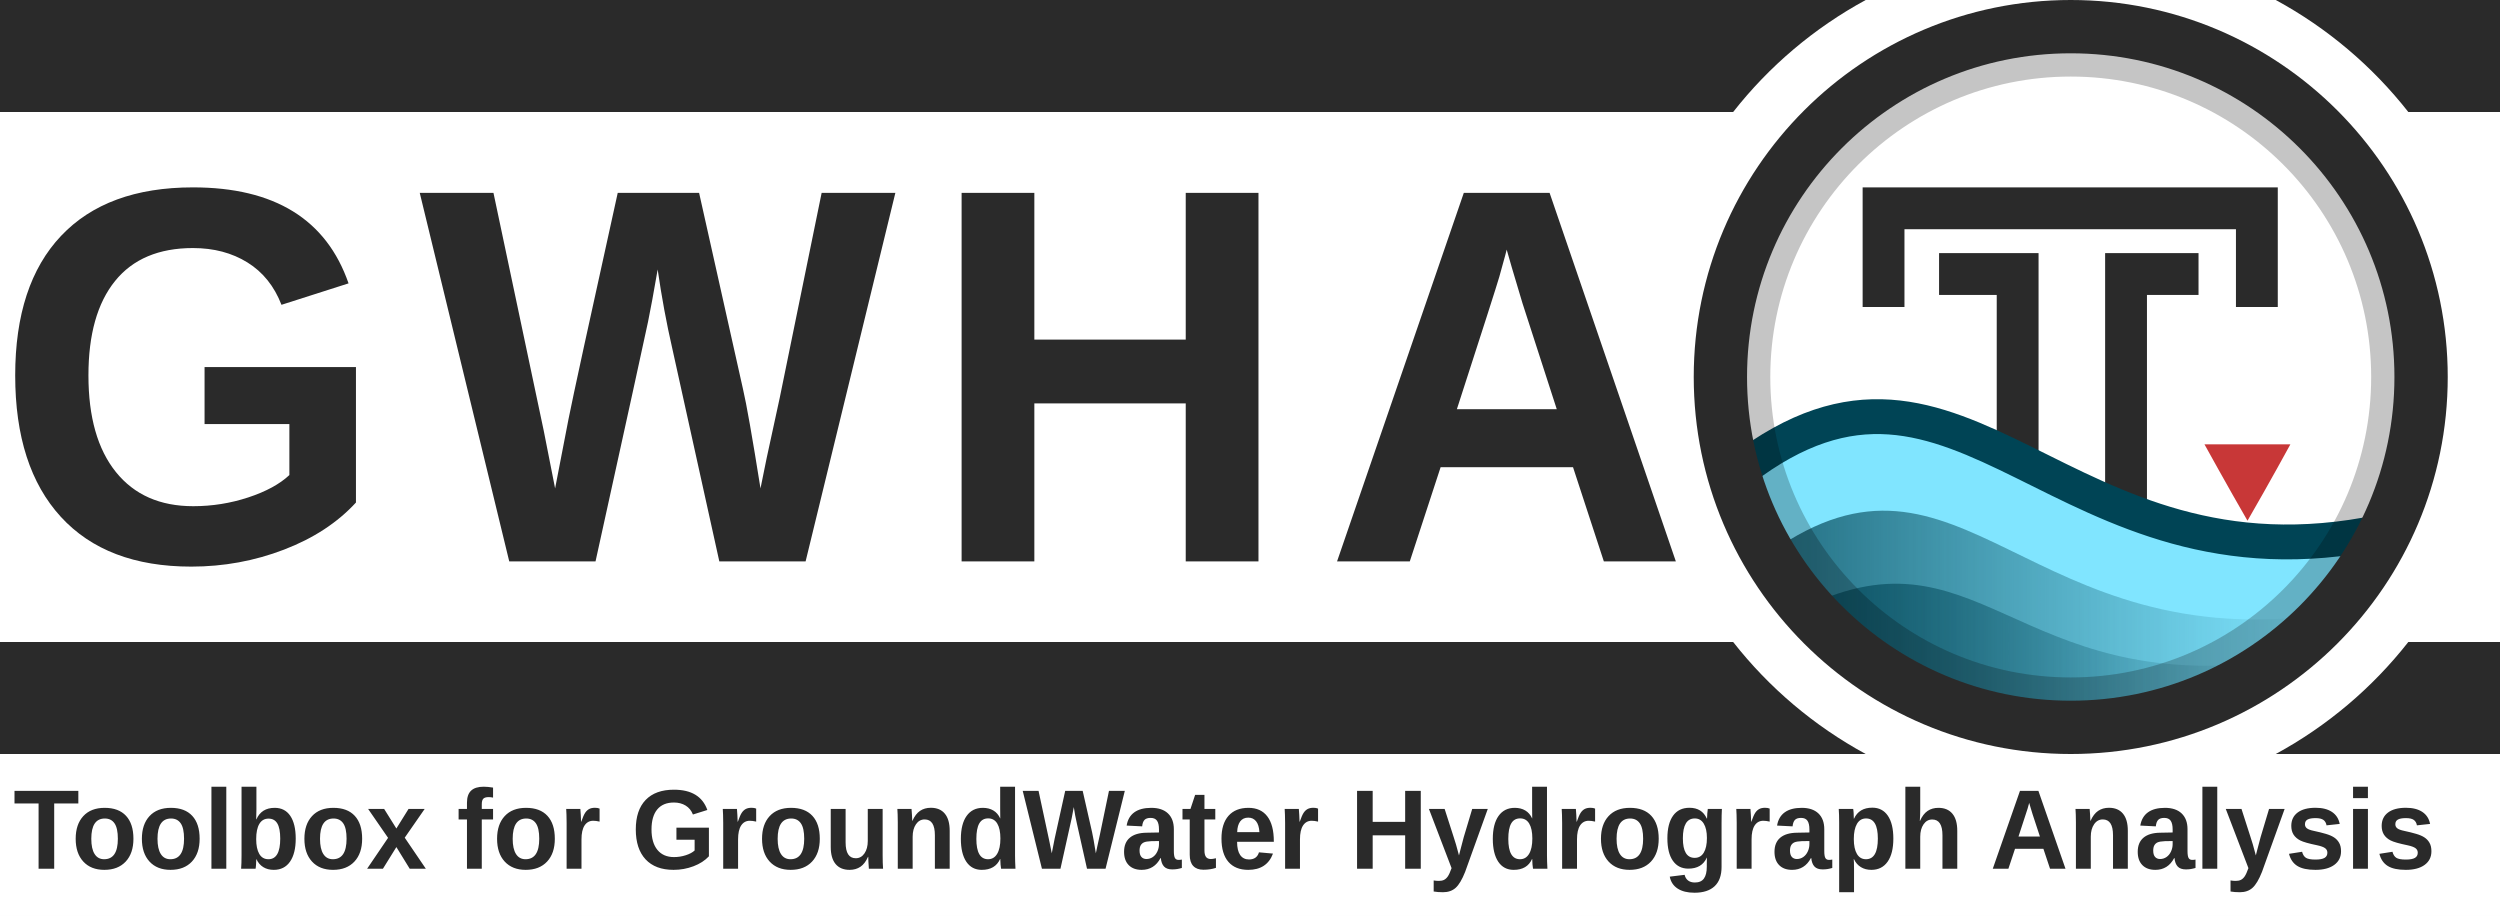
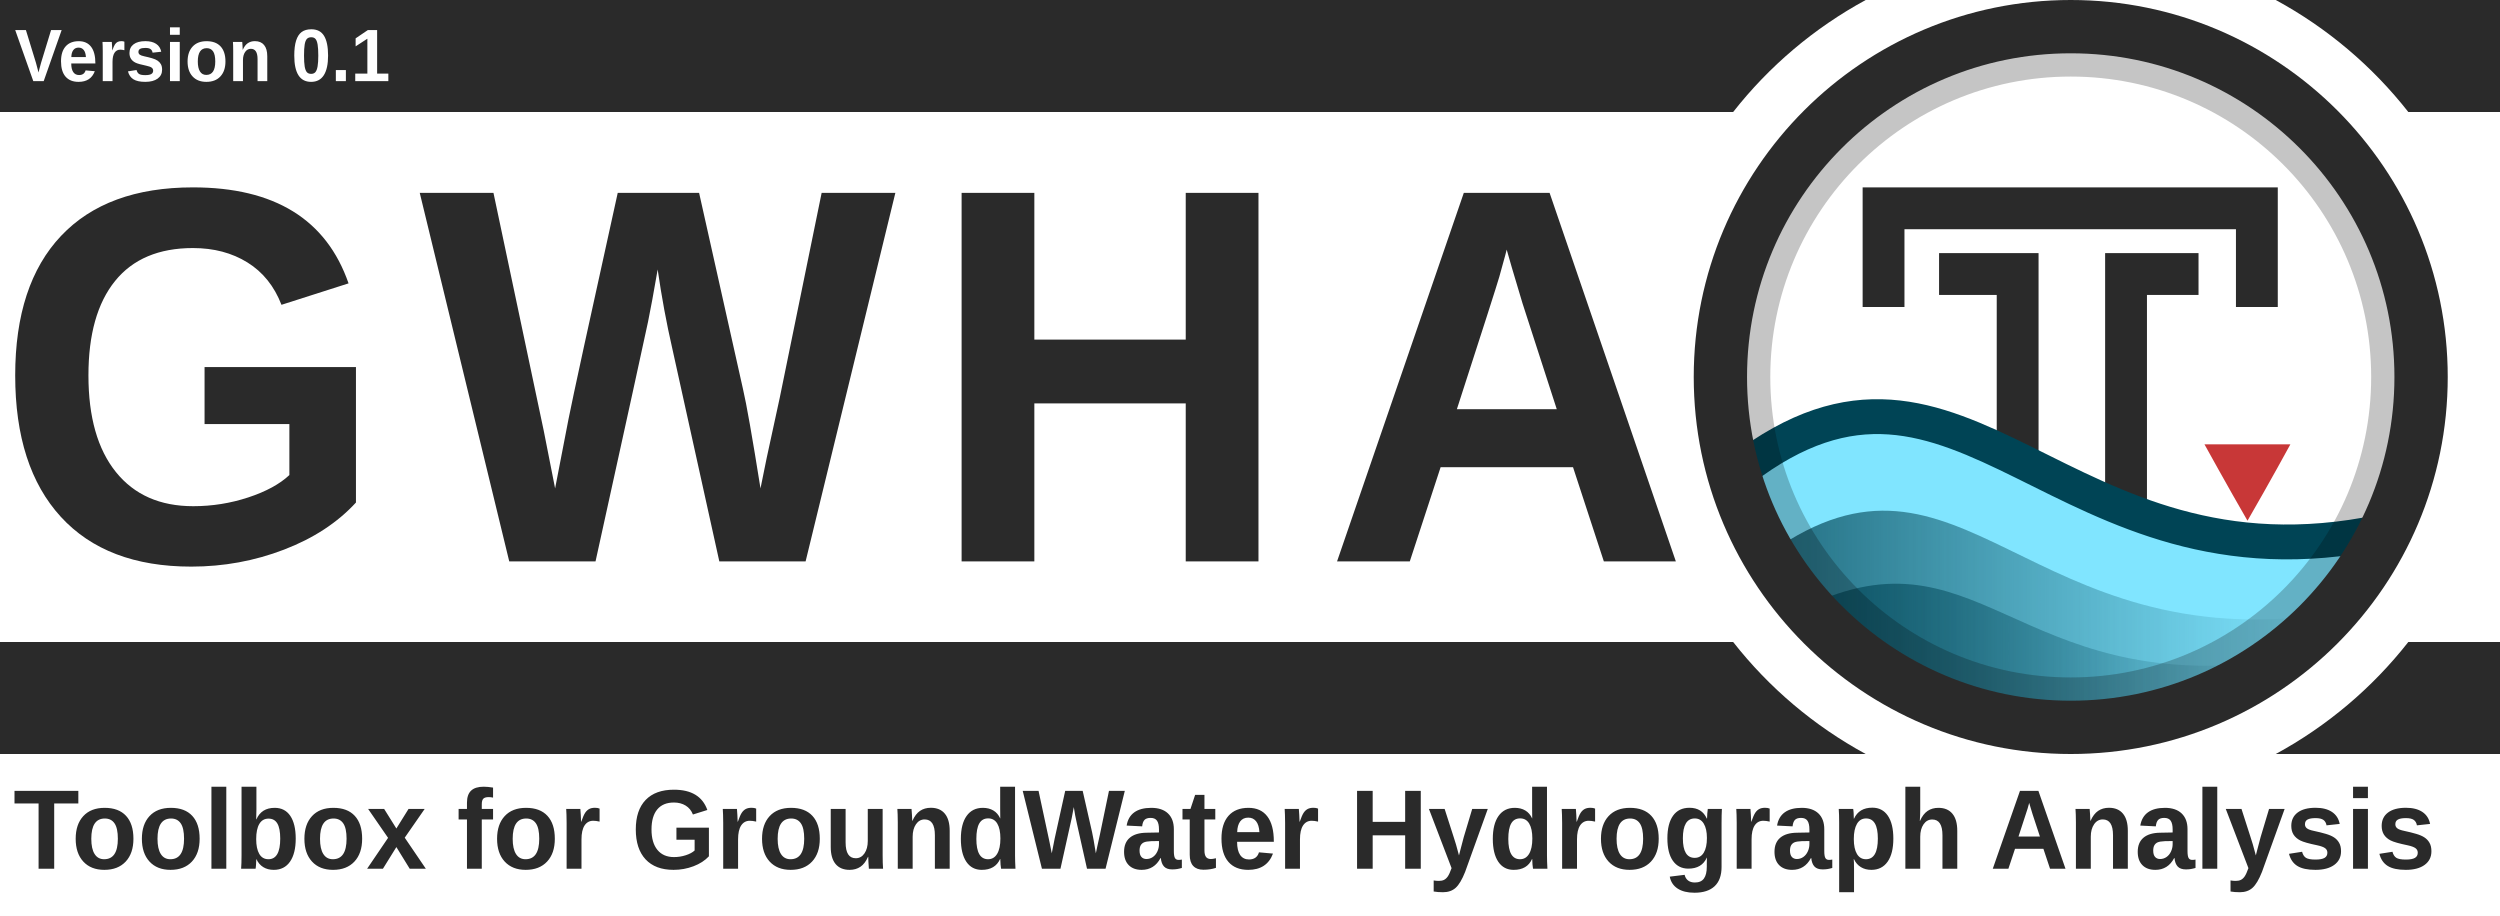
<svg xmlns="http://www.w3.org/2000/svg" xmlns:xlink="http://www.w3.org/1999/xlink" id="svg3336" style="enable-background:new" height="695" width="1897" version="1.1">
  <defs id="defs3338">
    <filter id="filter4254" style="color-interpolation-filters:sRGB">
      <feBlend id="feBlend4256" in2="BackgroundImage" mode="multiply" />
    </filter>
    <clipPath clipPathUnits="userSpaceOnUse" id="clipPath3962">
      <rect width="460.092" x="56.304" y="10.396" rx="230.027" height="460.093" style="fill:none;stroke:#ff0000;stroke-width:1.067;stroke-miterlimit:4;stroke-dasharray:none;enable-background:new" id="rect3964" clip-path="none" />
    </clipPath>
    <clipPath clipPathUnits="userSpaceOnUse" id="clipPath3973">
      <rect width="431.337" x="12.671" y="12.878" rx="215.65" height="431.337" style="fill:none;stroke:#ff0000;stroke-width:1;stroke-miterlimit:4;stroke-dasharray:none;enable-background:new" id="rect3975" clip-path="none" />
    </clipPath>
    <linearGradient id="linearGradient4067-5">
      <stop style="stop-color:#004354;stop-opacity:1;" offset="0" id="stop4069-0" />
      <stop style="stop-color:#004354;stop-opacity:0;" offset="1" id="stop4071-4" />
    </linearGradient>
    <linearGradient id="linearGradient4059-8">
      <stop style="stop-color:#004354;stop-opacity:1;" offset="0" id="stop4061-7" />
      <stop style="stop-color:#004354;stop-opacity:0;" offset="1" id="stop4063-6" />
    </linearGradient>
    <linearGradient id="linearGradient4190-6-2" y2="358" gradientUnits="userSpaceOnUse" x2="376" gradientTransform="matrix(1.0084,0,0,1.0084,-2.5546,-2)" y1="238" x1="256">
      <stop id="stop4186-77-0" style="stop-color:#00ccff;stop-opacity:1;" offset="0" />
      <stop id="stop4188-0-1" style="stop-color:#004354;stop-opacity:1;" offset="1" />
    </linearGradient>
    <linearGradient xlink:href="#linearGradient4067-5" id="linearGradient4144" gradientUnits="userSpaceOnUse" gradientTransform="matrix(1.232656,0,0,1.187506,1272.385,33.55664)" x1="60.435" y1="396.505" x2="357.194" y2="396.505" />
    <linearGradient xlink:href="#linearGradient4059-8" id="linearGradient4147" gradientUnits="userSpaceOnUse" gradientTransform="matrix(1.232656,0,0,1.238171,1269.92,8.42671)" x1="47.519" y1="376.82" x2="390.729" y2="376.82" />
  </defs>
  <rect style="opacity:1;fill:#ffffff;fill-opacity:1;stroke:none;stroke-width:17.182;stroke-linecap:square;stroke-linejoin:miter;stroke-miterlimit:4;stroke-dasharray:none;stroke-dashoffset:165;stroke-opacity:0.856;paint-order:normal" id="rect4941" width="1897" height="695" x="0" y="0" ry="0" />
  <path style="opacity:1;fill:#2a2a2a;fill-opacity:1;stroke:none;stroke-width:59.875;stroke-linecap:square;stroke-linejoin:miter;stroke-miterlimit:4;stroke-dasharray:none;stroke-dashoffset:165;stroke-opacity:1;paint-order:normal;enable-background:new" d="M 0,7.8976733e-4 V 85.001 h 1315.105 c 27.272,-34.752 61.489,-63.767 100.598,-85 z m 1726.844,0 C 1765.952,21.234 1800.169,50.249 1827.441,85.001 h 69.559 V 7.8976733e-4 Z M 0,487.138 v 85 h 1415.703 c -39.108,-21.233 -73.324,-50.249 -100.596,-85 z m 1827.439,0 c -27.272,34.751 -61.488,63.767 -100.596,85 h 170.156 v -85 z" id="rect4534-8-6" />
  <g id="layer6" style="opacity:0.3;filter:url(#filter4254)" transform="translate(1717.1,-13.81731)" clip-path="url(#clipPath3962)" />
  <g id="layer1" style="display:none" transform="translate(1108.42,-549.3474)">
    <path id="path3774" d="m 177.12,614.784 h 191.883 c 154.987,0 177.12,22.119 177.12,176.96 v 153.813 c 0,154.837 -22.141,176.96 -177.12,176.96 H 177.12 C 22.144,1122.517 0,1100.331 0,945.515 V 791.701 c 0,-154.837 22.141,-176.96 177.12,-176.96 z" style="display:inline;fill:#0000ff;fill-opacity:0.081;stroke:#0000ff;stroke-width:1.067" />
    <circle id="path4118" style="color:#000000;display:inline;fill:#0000ff;fill-opacity:0.081;stroke:#0000ff;stroke-width:1.067;enable-background:accumulate" cx="273.067" cy="868.651" r="153.6" />
    <rect id="rect4152" style="color:#000000;display:inline;fill:#0000ff;fill-opacity:0.081;stroke:#0000ff;stroke-width:1.067;stroke-linecap:round;stroke-linejoin:round;enable-background:accumulate" height="290.133" width="290.133" y="723.584" x="128" />
    <rect id="rect4154" style="color:#000000;display:inline;fill:#0000ff;fill-opacity:0.081;stroke:#0000ff;stroke-width:1.067;stroke-linecap:round;stroke-linejoin:round;enable-background:accumulate" height="256" width="324.267" y="740.651" x="110.933" />
    <rect id="rect4156" style="color:#000000;display:inline;fill:#0000ff;fill-opacity:0.081;stroke:#0000ff;stroke-width:1.067;stroke-linecap:round;stroke-linejoin:round;enable-background:accumulate" height="324.267" width="256" y="706.517" x="145.067" />
  </g>
  <text xml:space="preserve" style="font-style:normal;font-variant:normal;font-weight:bold;font-stretch:normal;font-size:14.013px;line-height:150;font-family:'liberation sans';-inkscape-font-specification:'liberation sans Bold';letter-spacing:25px;word-spacing:0px;fill:#2a2a2a;fill-opacity:1;stroke:none;stroke-width:1.067;enable-background:new" x="-4.307" y="413.604" id="text3084-4-2" transform="scale(0.9709578,1.029911)">
    <tspan x="-4.307" y="413.604" id="tspan3086-5-7" style="font-style:normal;font-variant:normal;font-weight:bold;font-stretch:normal;font-size:394.62px;line-height:150;font-family:'liberation sans';-inkscape-font-specification:'liberation sans Bold';letter-spacing:25px;word-spacing:0px;fill:#2a2a2a;fill-opacity:1;stroke-width:1.067">
      <tspan x="-4.307" y="413.604" style="font-style:normal;font-variant:normal;font-weight:bold;font-stretch:normal;line-height:150;font-family:'liberation sans';-inkscape-font-specification:'liberation sans Bold';letter-spacing:25px;word-spacing:0px;fill:#2a2a2a;fill-opacity:1;stroke-width:1.067" id="tspan3088-9-3">GWHA</tspan>
    </tspan>
  </text>
  <rect x="-36.318" y="1.132" width="512" height="480" style="color:#000000;fill:#ffffff;enable-background:accumulate" id="rect4158" clip-path="url(#clipPath3973)" transform="matrix(1.232656,0,0,1.232656,1290.008,4.80322)" />
  <g id="g4537" transform="translate(2.4101563e-4,-74.58735)">
    <path id="path2995-6" d="m 1652.369,282.52 h -39.132 v 254.214" style="fill:none;fill-opacity:0;stroke:#2a2a2a;stroke-width:31.737;stroke-linecap:square;stroke-linejoin:miter;stroke-miterlimit:4;stroke-dasharray:none;stroke-opacity:1" />
    <path style="display:inline;fill:none;fill-opacity:0;stroke:#2a2a2a;stroke-width:31.737;stroke-linecap:square;stroke-linejoin:miter;stroke-miterlimit:4;stroke-dasharray:none;stroke-opacity:1;enable-background:new" d="m 1429.239,291.669 v -59.019 h 283.269 v 59.019" id="path3765" />
    <path id="path2995" d="m 1487.231,282.52 h 43.754 v 251.784" style="fill:none;fill-opacity:0;stroke:#2a2a2a;stroke-width:31.737;stroke-linecap:square;stroke-linejoin:miter;stroke-miterlimit:4;stroke-dasharray:none;stroke-opacity:1" />
  </g>
  <path d="m 1737.925,337.183 h -65.169 c 0,0 17.357,31.481 32.605,57.892 0.032,0 0.032,-0.021 0.032,-0.021 l 0.031,-0.032 0.032,-0.032 0.031,-0.021 c 17.058,-29.545 32.482,-57.853 32.482,-57.853 z" style="color:#000000;display:inline;fill:#c83737;fill-opacity:1;stroke-width:1.233;enable-background:new" id="path4622" />
  <path style="display:inline;fill:#80e5ff;fill-opacity:1;stroke:#004455;stroke-width:26.448;stroke-linecap:round;stroke-linejoin:round;stroke-miterlimit:4;stroke-dasharray:none;stroke-opacity:1;enable-background:new" d="m 1321.276,356.54 c -0.687,96.283 117.861,163.669 158.901,179.743 138.732,50.116 289.911,-38.339 326.938,-132.758 -245.523,51.493 -316.944,-176.561 -485.84,-46.985 z" id="path3852" />
  <path style="display:inline;opacity:0.75;fill:url(#linearGradient4147);fill-opacity:1;stroke:none;stroke-width:1.233;enable-background:new" d="m 1344.1,418.728 c 27.577,48.555 117.65,120.104 156.337,130.939 118.013,2.581 195.533,-27.946 268.73,-84.028 -231.445,34.711 -280.508,-148.914 -425.066,-46.911 z" id="path3852-7-7" />
  <path style="display:inline;opacity:0.75;fill:url(#linearGradient4144);fill-opacity:1;stroke:none;stroke-width:1.233;enable-background:new" d="m 1364.493,463.198 c 23.516,37.303 108.542,82.443 141.532,90.767 95.209,1.371 159.995,-18.804 219.07,-52.337 -197.362,26.667 -224.207,-108.202 -360.602,-38.43 z" id="path3852-7" />
  <rect width="487.995" x="1327.275" y="42.071" rx="243.977" height="487.996" style="opacity:0.23;fill:none;stroke:#000000;stroke-width:32.049;stroke-miterlimit:4;stroke-dasharray:none" id="rect16-9" ry="243.977" />
  <rect width="531.69" x="1305.428" y="20.223" rx="265.822" height="531.691" style="fill:none;fill-opacity:1;stroke:#2a2a2a;stroke-width:40.447;stroke-miterlimit:4;stroke-dasharray:none;stroke-opacity:1" id="rect16-5" clip-path="none" ry="265.822" />
  <text xml:space="preserve" style="font-style:normal;font-variant:normal;font-weight:normal;font-stretch:normal;font-size:89.345px;line-height:0%;font-family:'Liberation Sans';-inkscape-font-specification:'Liberation Sans';letter-spacing:0px;word-spacing:8.194px;fill:#2a2a2a;fill-opacity:1;stroke:none;stroke-width:1.978" x="10.309" y="645.043" id="text3090" transform="scale(0.9785241,1.021947)">
    <tspan x="10.309" y="645.043" id="tspan3092" style="font-style:normal;font-variant:normal;font-weight:bold;font-stretch:normal;font-size:84.042px;line-height:1.25;font-family:'Liberation Sans';-inkscape-font-specification:'Liberation Sans Bold';letter-spacing:0px;word-spacing:9.573px;fill:#2a2a2a;fill-opacity:1;stroke-width:1.978">
      <tspan x="10.309" y="645.043" style="font-style:normal;font-variant:normal;font-weight:bold;font-stretch:normal;font-size:84.042px;font-family:'Liberation Sans';-inkscape-font-specification:'Liberation Sans Bold';letter-spacing:0px;word-spacing:9.573px;fill:#2a2a2a;fill-opacity:1;stroke-width:1.978" id="tspan3094">Toolbox for GroundWater Hydrograph Analysis</tspan>
    </tspan>
  </text>
+   <g id="g4559" transform="translate(119.064,474.5139)">
+     <text transform="scale(0.9785241,1.021947)" id="text3090-4" y="-404.07" x="-110.267" style="font-style:normal;font-variant:normal;font-weight:normal;font-stretch:normal;font-size:58.638px;line-height:0%;font-family:'Liberation Sans';-inkscape-font-specification:'Liberation Sans';letter-spacing:0px;word-spacing:5.378px;fill:#ffffff;fill-opacity:1;stroke:none;stroke-width:1.298;enable-background:new" xml:space="preserve">
+       <tspan style="font-style:normal;font-variant:normal;font-weight:bold;font-stretch:normal;font-size:55.157px;line-height:1.25;font-family:'Liberation Sans';-inkscape-font-specification:'Liberation Sans Bold';letter-spacing:0px;word-spacing:6.283px;fill:#ffffff;fill-opacity:1;stroke-width:1.298" id="tspan3092-0" y="-404.07" x="-110.267">Version 0.1<tspan id="tspan3094-4" style="font-style:normal;font-variant:normal;font-weight:bold;font-stretch:normal;font-size:55.157px;font-family:'Liberation Sans';-inkscape-font-specification:'Liberation Sans Bold';letter-spacing:0px;word-spacing:6.283px;fill:#ffffff;fill-opacity:1;stroke-width:1.298" y="-404.07" x="-110.267" />
+       </tspan>
+     </text>
+   </g>
</svg>
